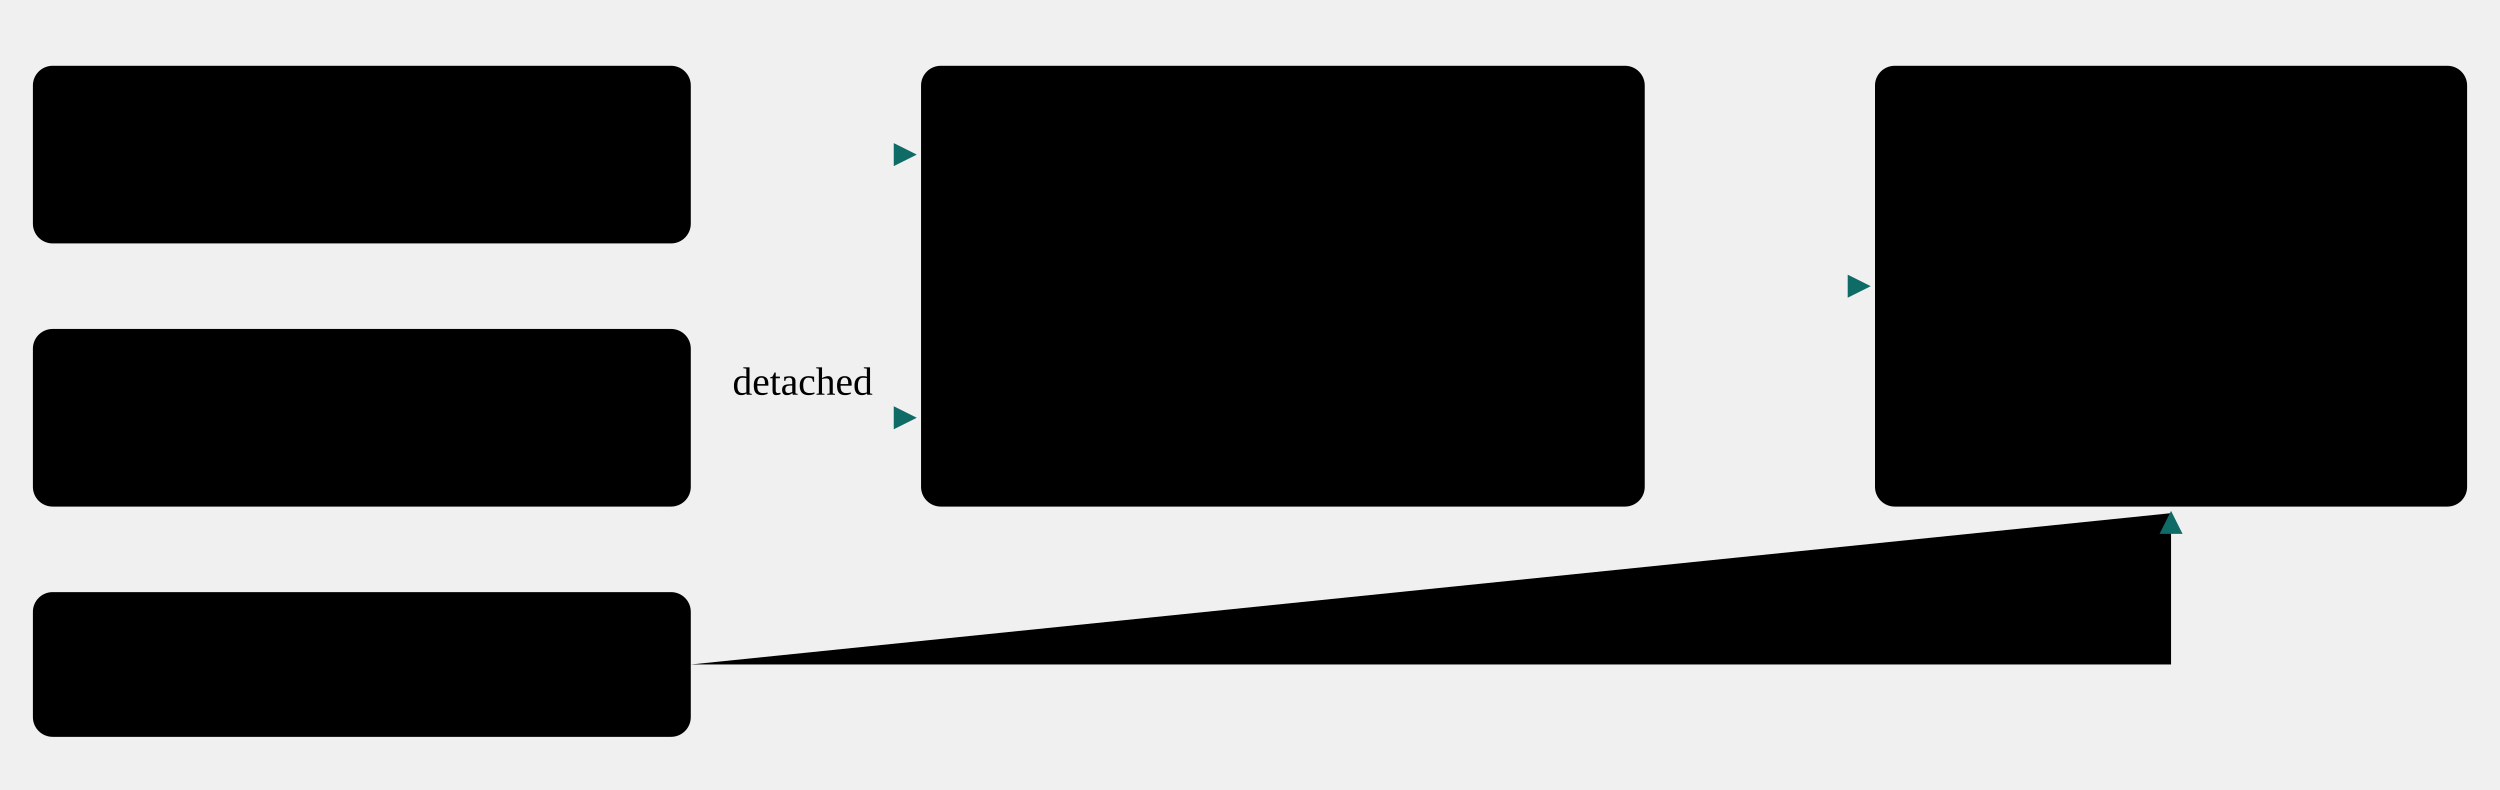
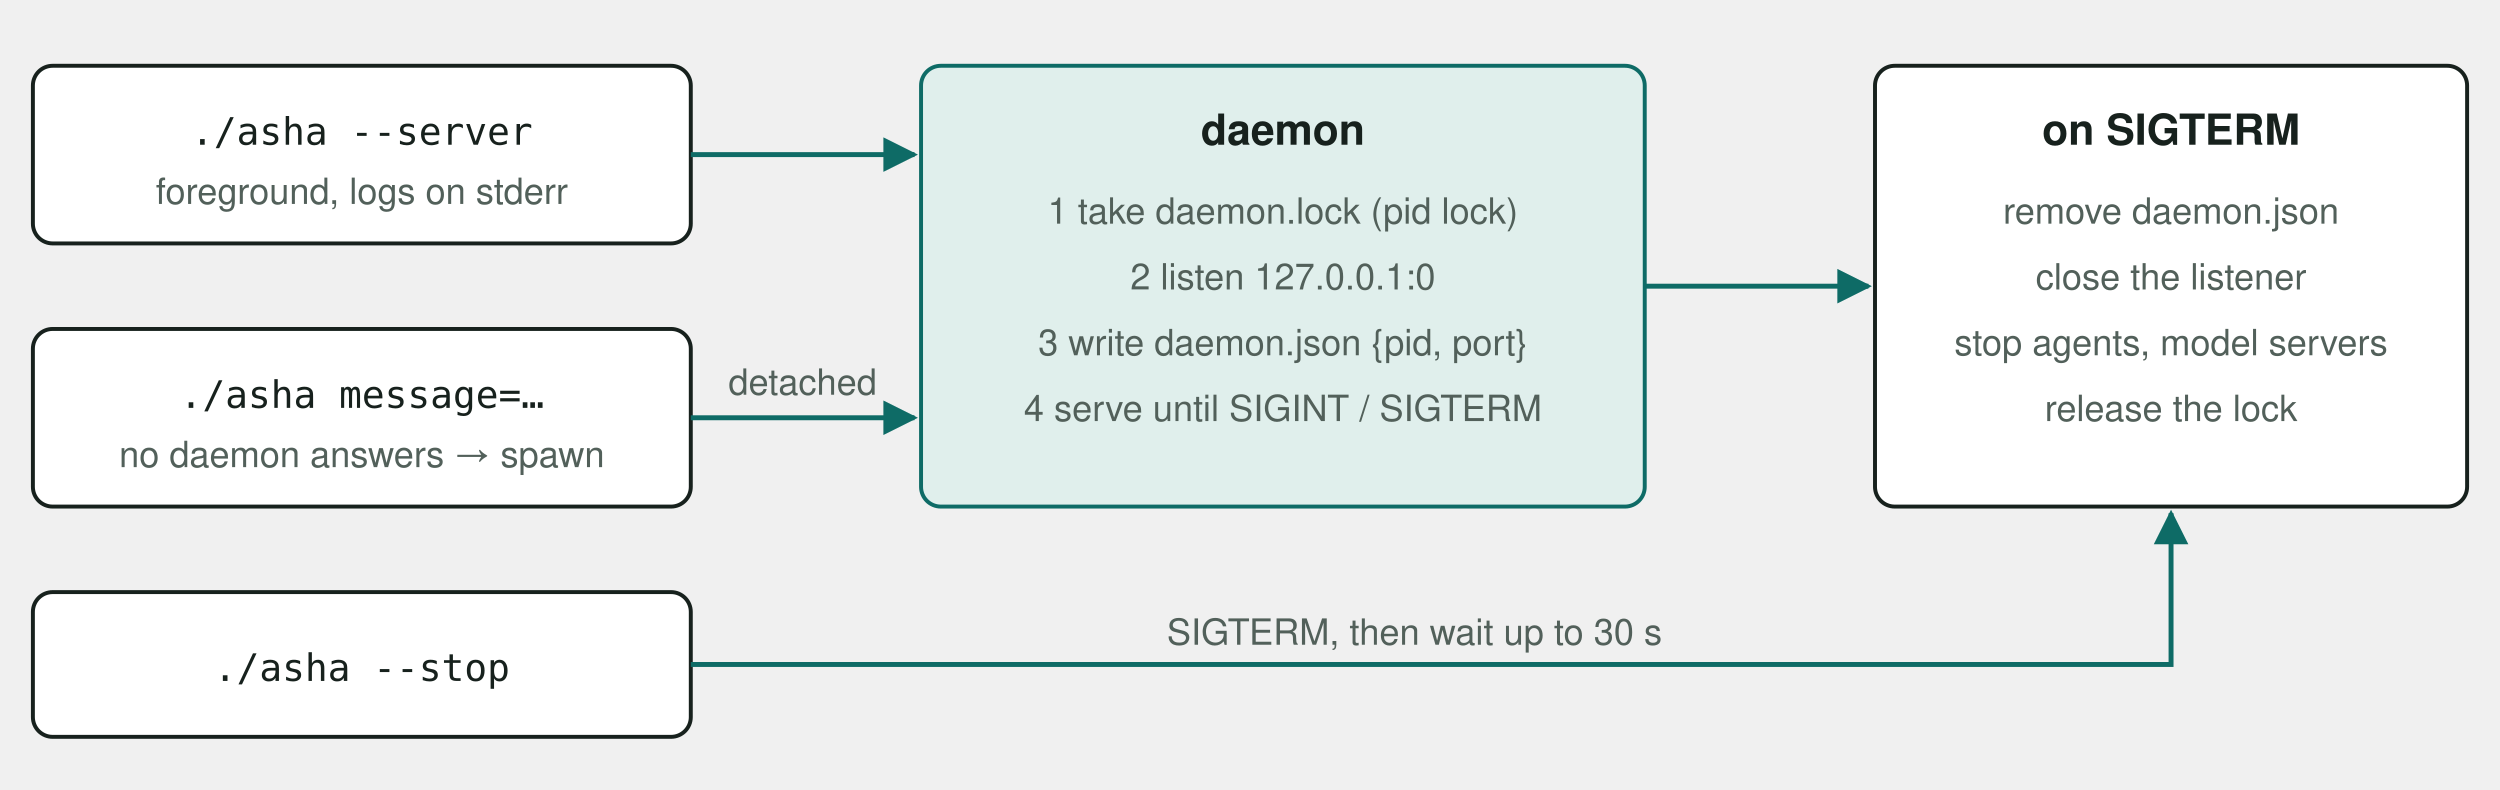
<svg xmlns="http://www.w3.org/2000/svg" viewBox="0 0 760 240" role="img" aria-labelledby="dp-eph-t dp-eph-d">
+   <style>
+   /* For a viewer showing this diagram on its own: docs/assets/docs.css, by tools/docs/svg-standalone.mts. */
+   svg:root { background: #ffffff; font-family: "IBM Plex Sans", -apple-system, "Segoe UI", Helvetica, Arial, sans-serif; }
+   svg:root .box { fill: #ffffff; stroke: #17211d; stroke-width: 1.2; }
+   svg:root .box.accent { fill: #e0efec; stroke: #0e6b66; }
+   svg:root .box.host { fill: #f1f4f2; stroke: #52605a; stroke-dasharray: 4 3; }
+   svg:root .box.planned { fill: #ece8f8; stroke: #5b44b0; stroke-dasharray: 4 3; }
+   svg:root .label { fill: #17211d; font-size: 13px; }
+   svg:root .label.small { font-size: 11px; fill: #52605a; }
+   svg:root .label.mono { font-family: "IBM Plex Mono", ui-monospace, "SF Mono", Menlo, Consolas, monospace; font-size: 11.5px; }
+   svg:root .label.title { font-weight: 600; }
+   svg:root .edge { stroke: #0e6b66; stroke-width: 1.5; fill: none; }
+   svg:root .edge.dim { stroke: #52605a; stroke-dasharray: 4 3; }
+   </style>
  <defs>
    <marker id="dp-arr" viewBox="0 0 10 10" refX="9" refY="5" markerWidth="7" markerHeight="7" orient="auto-start-reverse">
      <path d="M0 0L10 5L0 10z" fill="#0e6b66" />
    </marker>
  </defs>
  <rect class="box" x="10" y="20" width="200" height="54" rx="6" />
  <text class="label mono" x="110" y="44" text-anchor="middle">./asha --server</text>
  <text class="label small" x="110" y="62" text-anchor="middle">foreground, logs on stderr</text>
  <rect class="box" x="10" y="100" width="200" height="54" rx="6" />
  <text class="label mono" x="110" y="124" text-anchor="middle">./asha message=…</text>
  <text class="label small" x="110" y="142" text-anchor="middle">no daemon answers → spawn</text>
  <rect class="box accent" x="280" y="20" width="220" height="134" rx="6" />
  <text class="label title" x="390" y="44" text-anchor="middle">daemon</text>
  <text class="label small" x="390" y="68" text-anchor="middle">1 take daemon.lock (pid lock)</text>
  <text class="label small" x="390" y="88" text-anchor="middle">2 listen 127.0.0.1:0</text>
  <text class="label small" x="390" y="108" text-anchor="middle">3 write daemon.json {pid, port}</text>
  <text class="label small" x="390" y="128" text-anchor="middle">4 serve until SIGINT / SIGTERM</text>
  <rect class="box" x="570" y="20" width="180" height="134" rx="6" />
  <text class="label title" x="660" y="44" text-anchor="middle">on SIGTERM</text>
  <text class="label small" x="660" y="68" text-anchor="middle">remove daemon.json</text>
  <text class="label small" x="660" y="88" text-anchor="middle">close the listener</text>
  <text class="label small" x="660" y="108" text-anchor="middle">stop agents, model servers</text>
  <text class="label small" x="660" y="128" text-anchor="middle">release the lock</text>
  <path class="edge" d="M210 47 H278" marker-end="url(#dp-arr)" />
  <path class="edge" d="M210 127 H278" marker-end="url(#dp-arr)" />
  <text class="label small" x="244" y="120" text-anchor="middle">detached</text>
  <path class="edge" d="M500 87 H568" marker-end="url(#dp-arr)" />
  <rect class="box" x="10" y="180" width="200" height="44" rx="6" />
  <text class="label mono" x="110" y="207" text-anchor="middle">./asha --stop</text>
  <path class="edge" d="M210 202 H660 V156" marker-end="url(#dp-arr)" />
  <text class="label small" x="430" y="196" text-anchor="middle">SIGTERM, then wait up to 30 s</text>
</svg>
